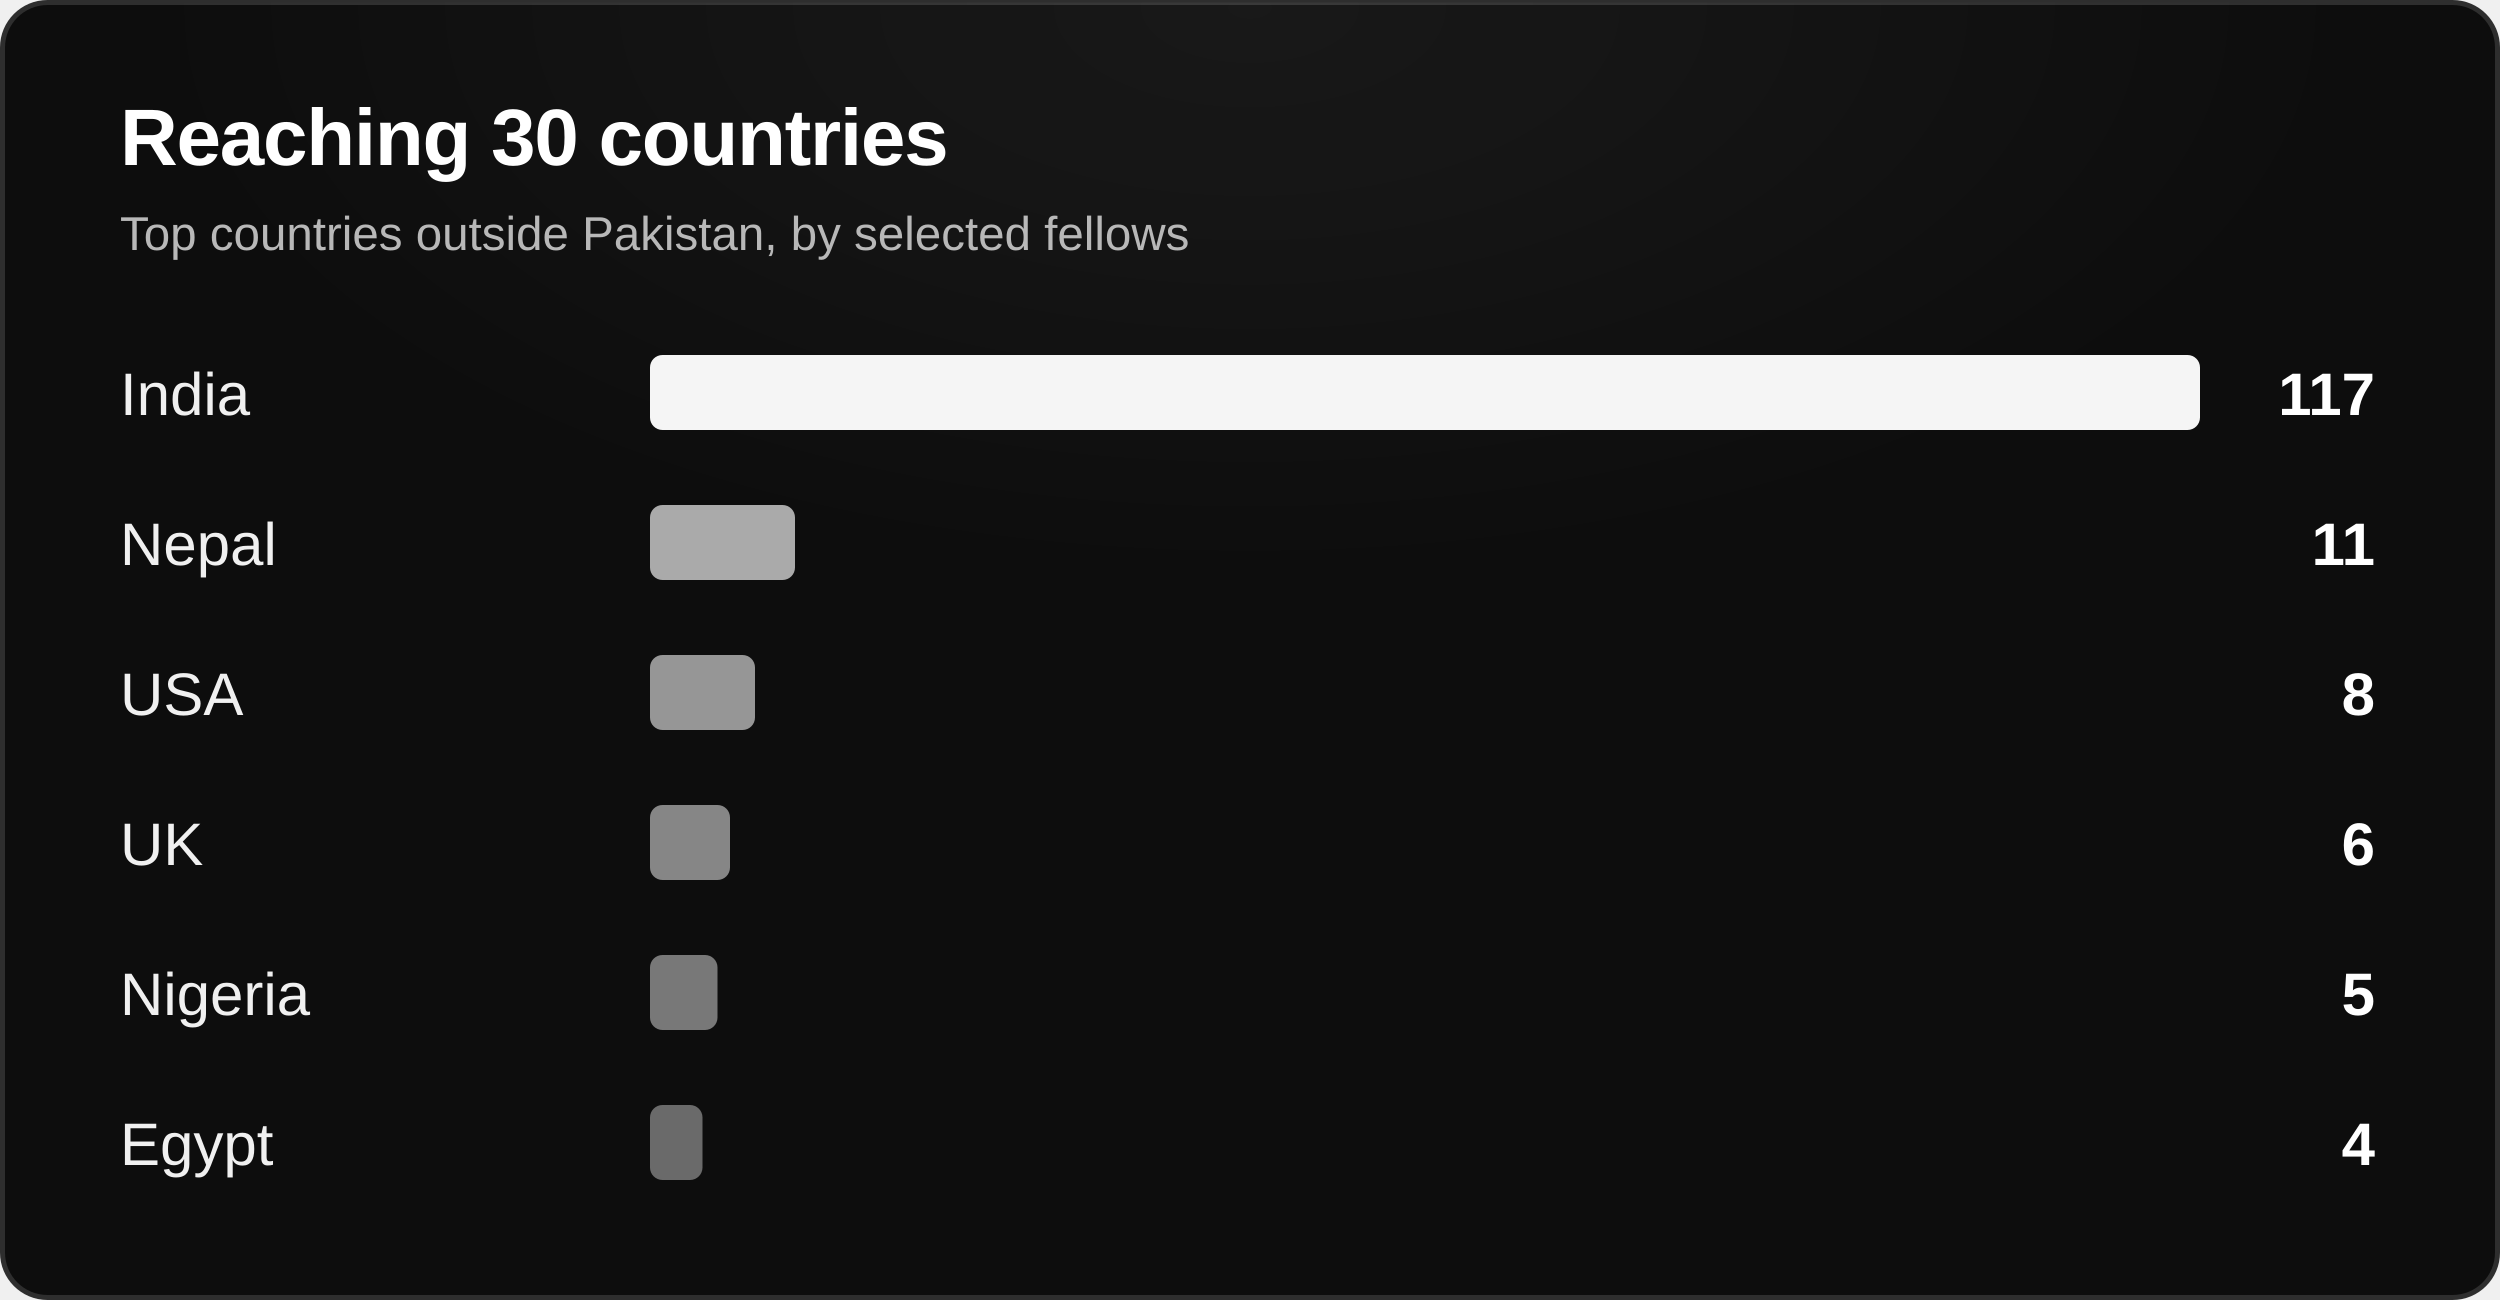
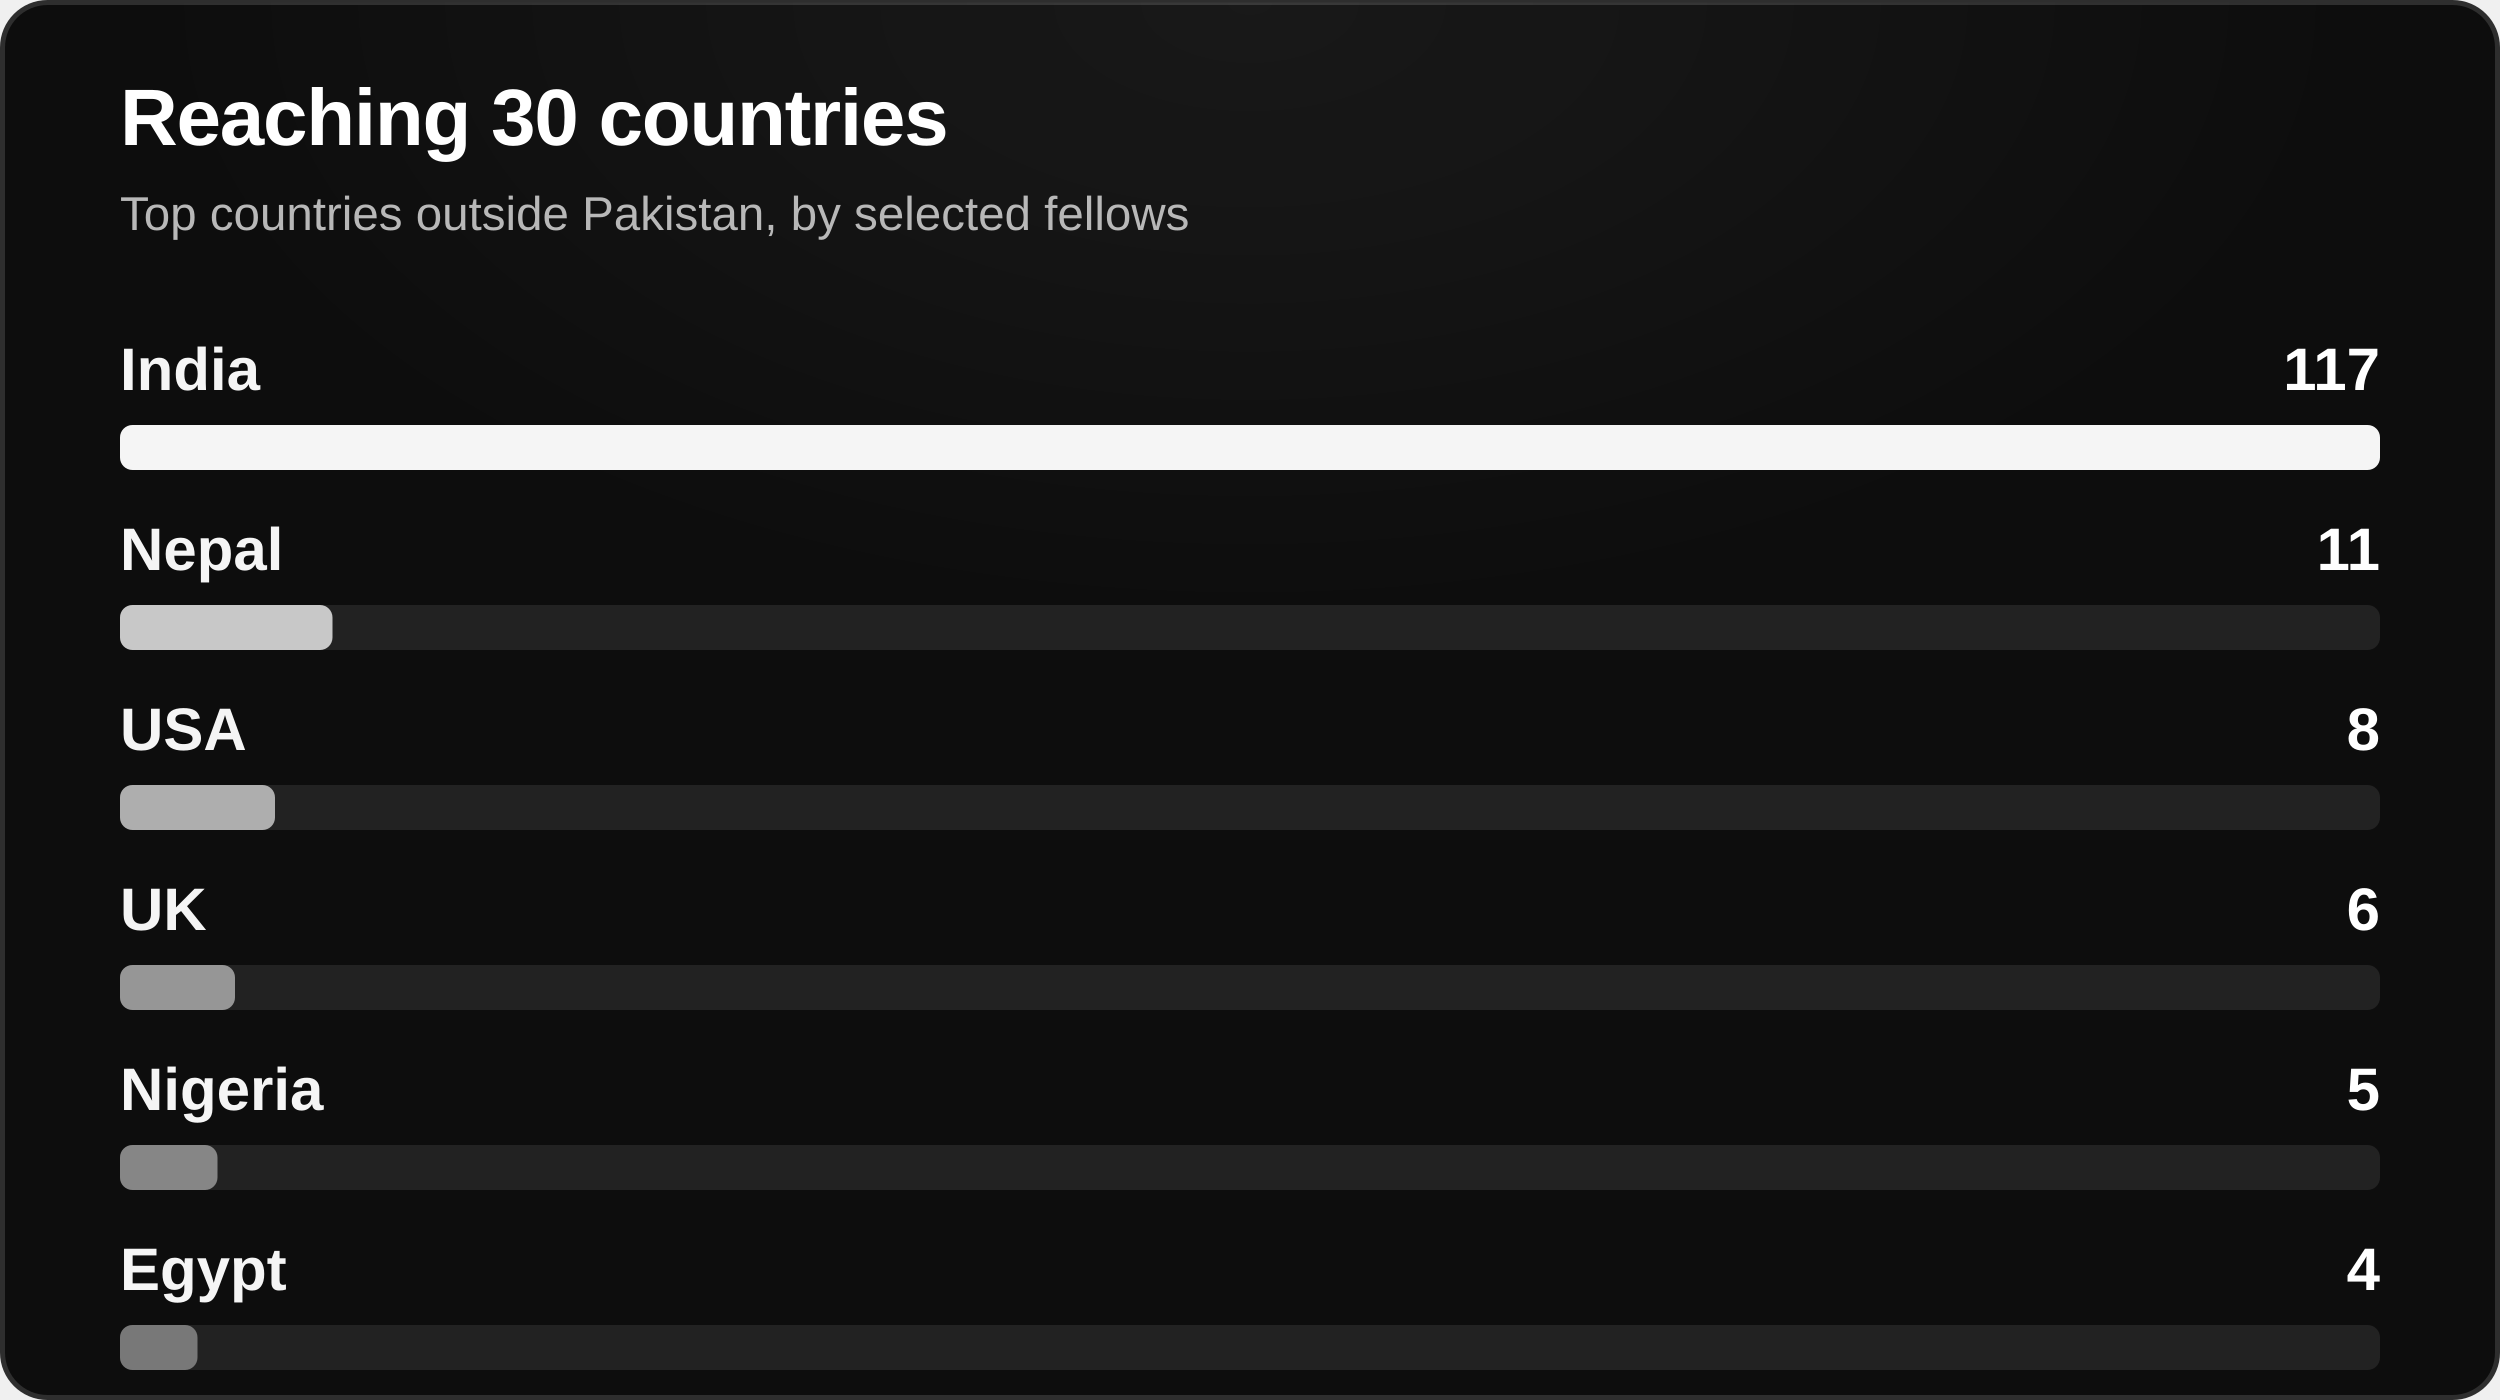
- <svg xmlns="http://www.w3.org/2000/svg" width="1000" height="520" viewBox="0 0 1000 520" fill="none" role="img" aria-label="Top countries outside Pakistan by selected fellows">
+ <svg xmlns="http://www.w3.org/2000/svg" width="1000" height="560" viewBox="0 0 1000 560" fill="none" role="img" aria-label="Top countries outside Pakistan by selected fellows">
  <defs>
    <radialGradient id="glowC" cx="50%" cy="0%" r="80%">
      <stop offset="0%" stop-color="#FFFFFF" stop-opacity="0.05" />
      <stop offset="55%" stop-color="#FFFFFF" stop-opacity="0" />
    </radialGradient>
  </defs>
-   <rect x="1" y="1" width="998" height="518" rx="18" fill="#0D0D0D" stroke="#2E2E2E" stroke-width="2" />
-   <rect x="1" y="1" width="998" height="518" rx="18" fill="url(#glowC)" />
-   <text x="48" y="66" font-family="'Helvetica Neue', Arial, sans-serif" font-size="32" font-weight="800" letter-spacing="-0.5" fill="#FFFFFF">Reaching 30 countries</text>
-   <text x="48" y="100" font-family="'Helvetica Neue', Arial, sans-serif" font-size="19" fill="#B8B8B8">Top countries outside Pakistan, by selected fellows</text>
-   <g font-family="'Helvetica Neue', Arial, sans-serif" font-size="24" fill="#F0F0F0" font-weight="500">
-     <text x="48" y="166">India</text>
-     <rect x="260" y="142" width="620" height="30" rx="5" fill="#F5F5F5" />
-     <text x="950" y="166" text-anchor="end" fill="#FFFFFF" font-weight="800">117</text>
-     <text x="48" y="226">Nepal</text>
-     <rect x="260" y="202" width="58" height="30" rx="5" fill="#AAAAAA" />
-     <text x="950" y="226" text-anchor="end" fill="#FFFFFF" font-weight="800">11</text>
-     <text x="48" y="286">USA</text>
-     <rect x="260" y="262" width="42" height="30" rx="5" fill="#969696" />
-     <text x="950" y="286" text-anchor="end" fill="#FFFFFF" font-weight="800">8</text>
-     <text x="48" y="346">UK</text>
-     <rect x="260" y="322" width="32" height="30" rx="5" fill="#868686" />
-     <text x="950" y="346" text-anchor="end" fill="#FFFFFF" font-weight="800">6</text>
-     <text x="48" y="406">Nigeria</text>
-     <rect x="260" y="382" width="27" height="30" rx="5" fill="#787878" />
-     <text x="950" y="406" text-anchor="end" fill="#FFFFFF" font-weight="800">5</text>
-     <text x="48" y="466">Egypt</text>
-     <rect x="260" y="442" width="21" height="30" rx="5" fill="#6A6A6A" />
-     <text x="950" y="466" text-anchor="end" fill="#FFFFFF" font-weight="800">4</text>
+   <rect x="1" y="1" width="998" height="558" rx="18" fill="#0D0D0D" stroke="#2E2E2E" stroke-width="2" />
+   <rect x="1" y="1" width="998" height="558" rx="18" fill="url(#glowC)" />
+   <text x="48" y="58" font-family="'Helvetica Neue', Arial, sans-serif" font-size="32" font-weight="800" letter-spacing="-0.5" fill="#FFFFFF">Reaching 30 countries</text>
+   <text x="48" y="92" font-family="'Helvetica Neue', Arial, sans-serif" font-size="19" fill="#B8B8B8">Top countries outside Pakistan, by selected fellows</text>
+   <g font-family="'Helvetica Neue', Arial, sans-serif">
+     <text x="48" y="156" font-size="24" font-weight="600" fill="#F5F5F5">India</text>
+     <text x="952" y="156" font-size="24" font-weight="800" fill="#FFFFFF" text-anchor="end">117</text>
+     <rect x="48" y="170" width="904" height="18" rx="5" fill="#222222" />
+     <rect x="48" y="170" width="904" height="18" rx="5" fill="#F5F5F5" />
+     <text x="48" y="228" font-size="24" font-weight="600" fill="#F5F5F5">Nepal</text>
+     <text x="952" y="228" font-size="24" font-weight="800" fill="#FFFFFF" text-anchor="end">11</text>
+     <rect x="48" y="242" width="904" height="18" rx="5" fill="#222222" />
+     <rect x="48" y="242" width="85" height="18" rx="5" fill="#C8C8C8" />
+     <text x="48" y="300" font-size="24" font-weight="600" fill="#F5F5F5">USA</text>
+     <text x="952" y="300" font-size="24" font-weight="800" fill="#FFFFFF" text-anchor="end">8</text>
+     <rect x="48" y="314" width="904" height="18" rx="5" fill="#222222" />
+     <rect x="48" y="314" width="62" height="18" rx="5" fill="#AEAEAE" />
+     <text x="48" y="372" font-size="24" font-weight="600" fill="#F5F5F5">UK</text>
+     <text x="952" y="372" font-size="24" font-weight="800" fill="#FFFFFF" text-anchor="end">6</text>
+     <rect x="48" y="386" width="904" height="18" rx="5" fill="#222222" />
+     <rect x="48" y="386" width="46" height="18" rx="5" fill="#969696" />
+     <text x="48" y="444" font-size="24" font-weight="600" fill="#F5F5F5">Nigeria</text>
+     <text x="952" y="444" font-size="24" font-weight="800" fill="#FFFFFF" text-anchor="end">5</text>
+     <rect x="48" y="458" width="904" height="18" rx="5" fill="#222222" />
+     <rect x="48" y="458" width="39" height="18" rx="5" fill="#868686" />
+     <text x="48" y="516" font-size="24" font-weight="600" fill="#F5F5F5">Egypt</text>
+     <text x="952" y="516" font-size="24" font-weight="800" fill="#FFFFFF" text-anchor="end">4</text>
+     <rect x="48" y="530" width="904" height="18" rx="5" fill="#222222" />
+     <rect x="48" y="530" width="31" height="18" rx="5" fill="#787878" />
  </g>
</svg>
